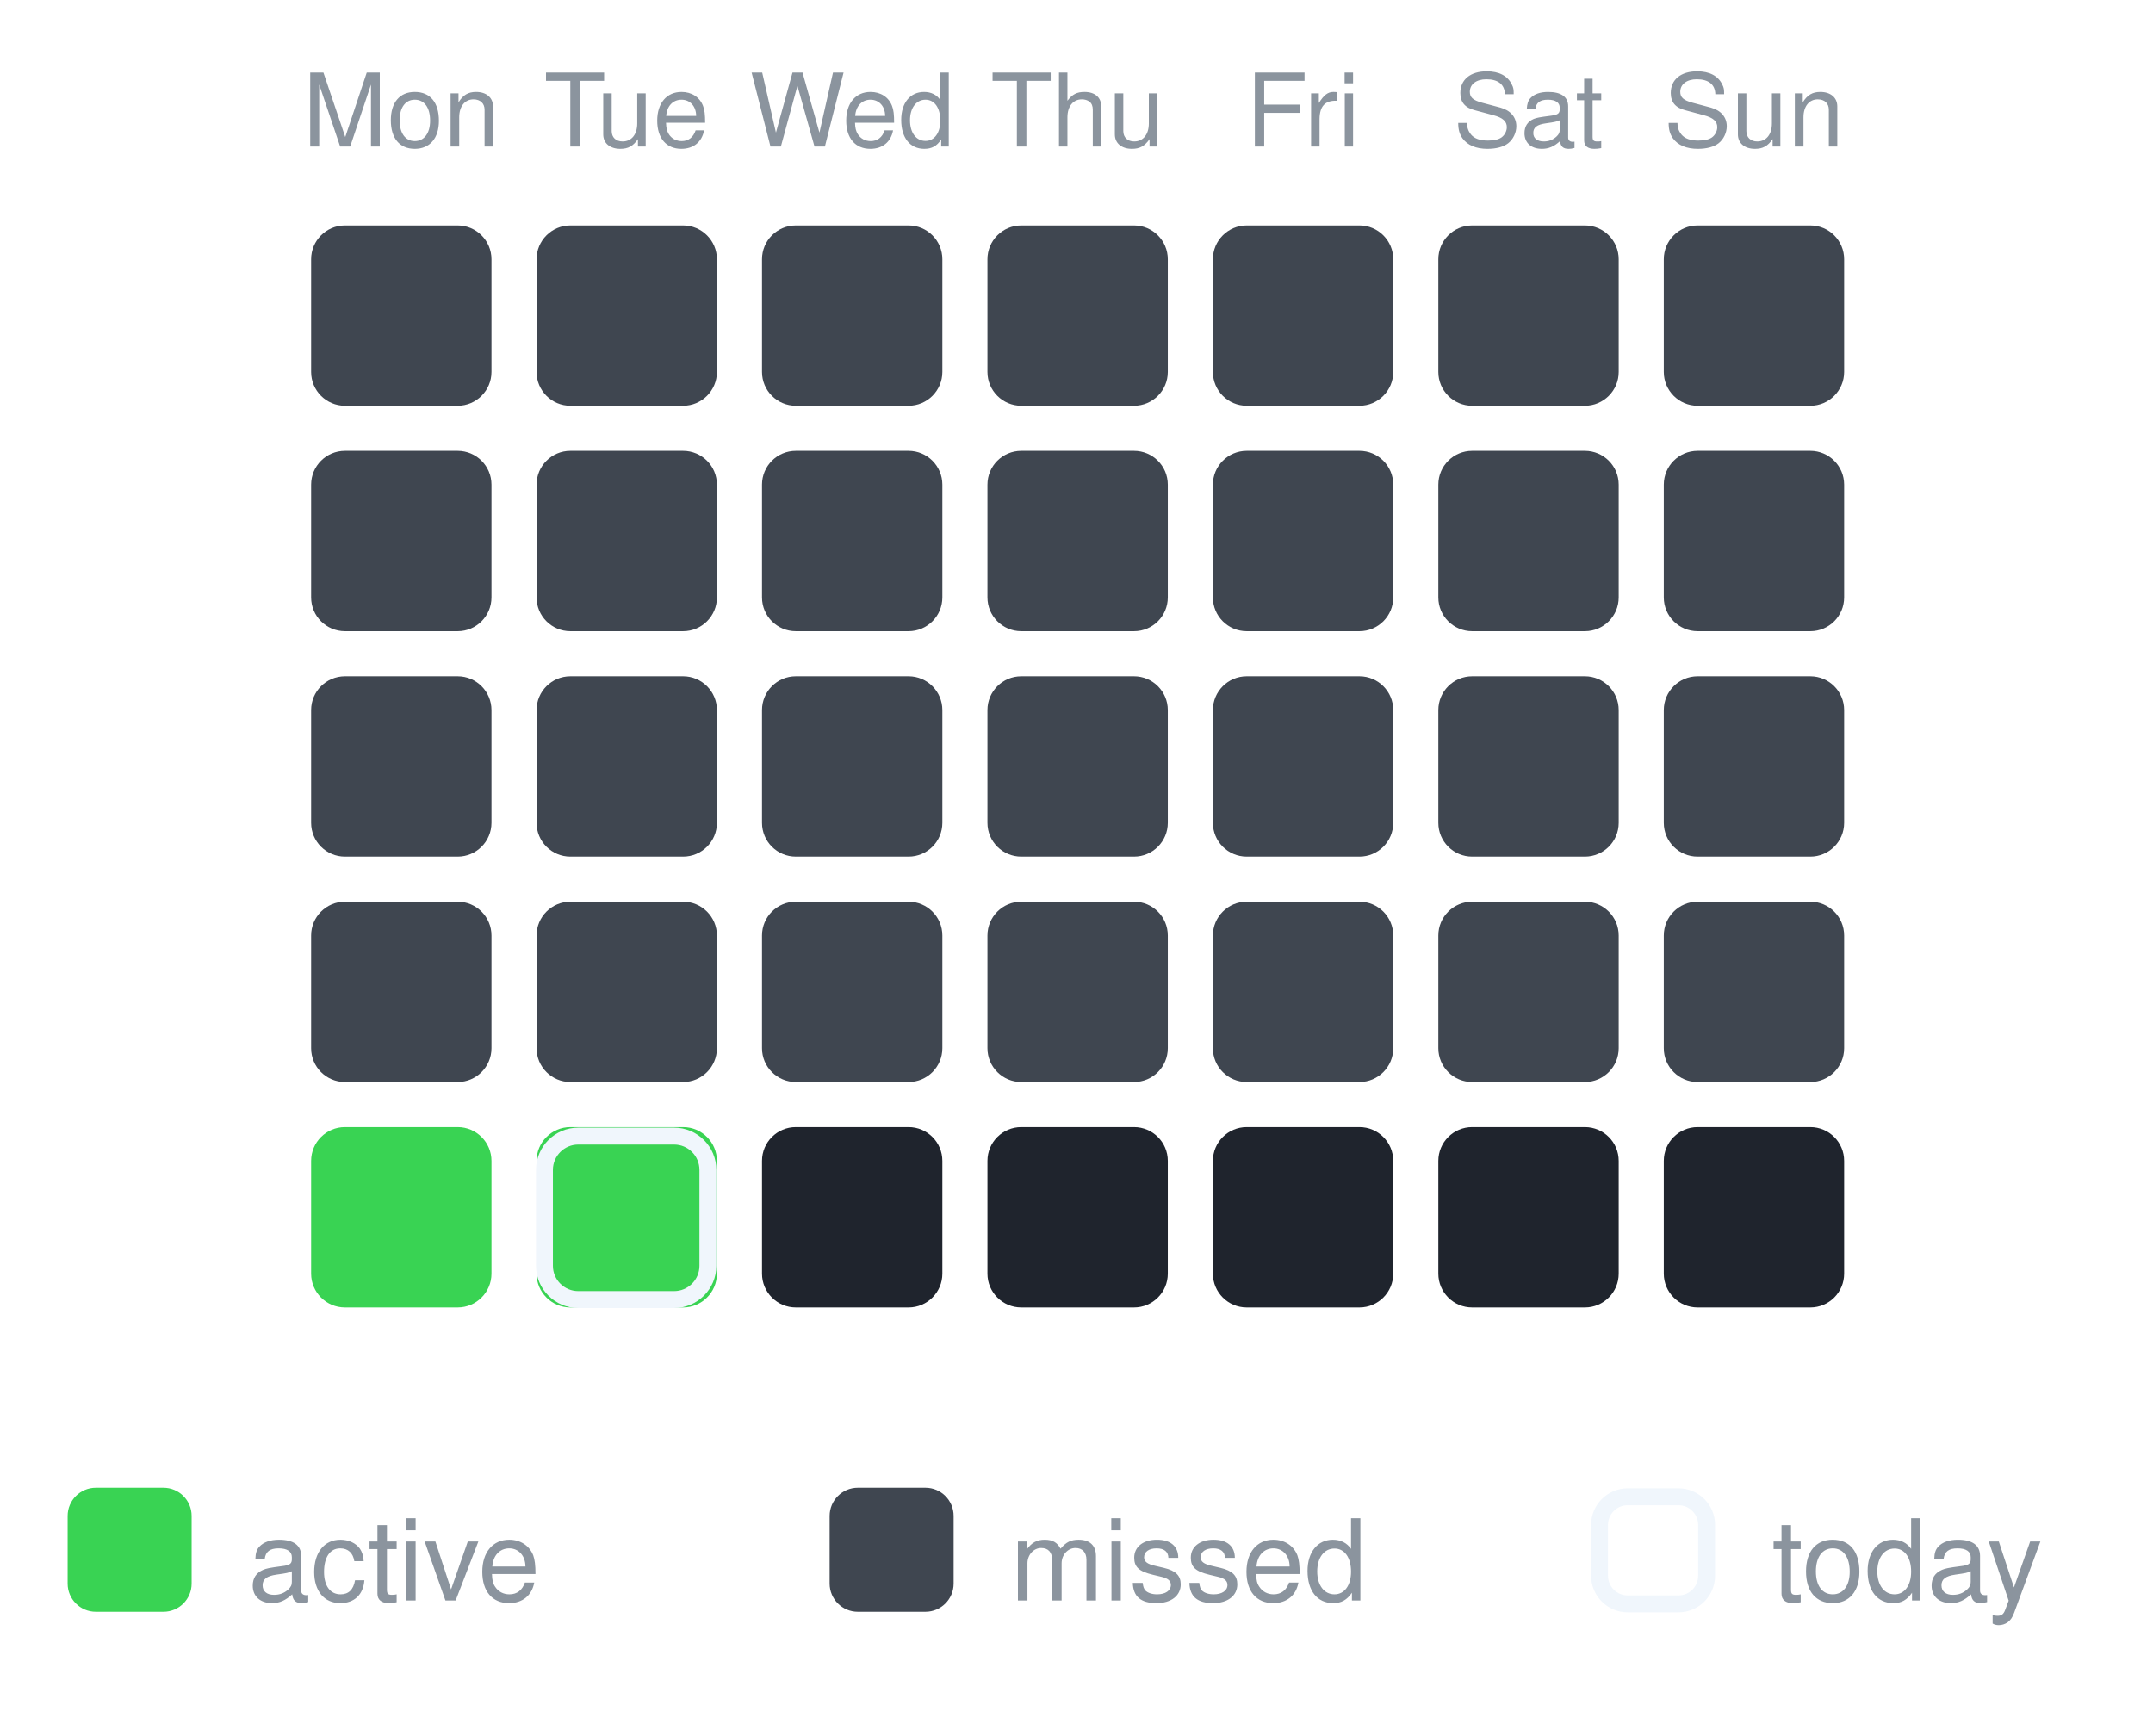
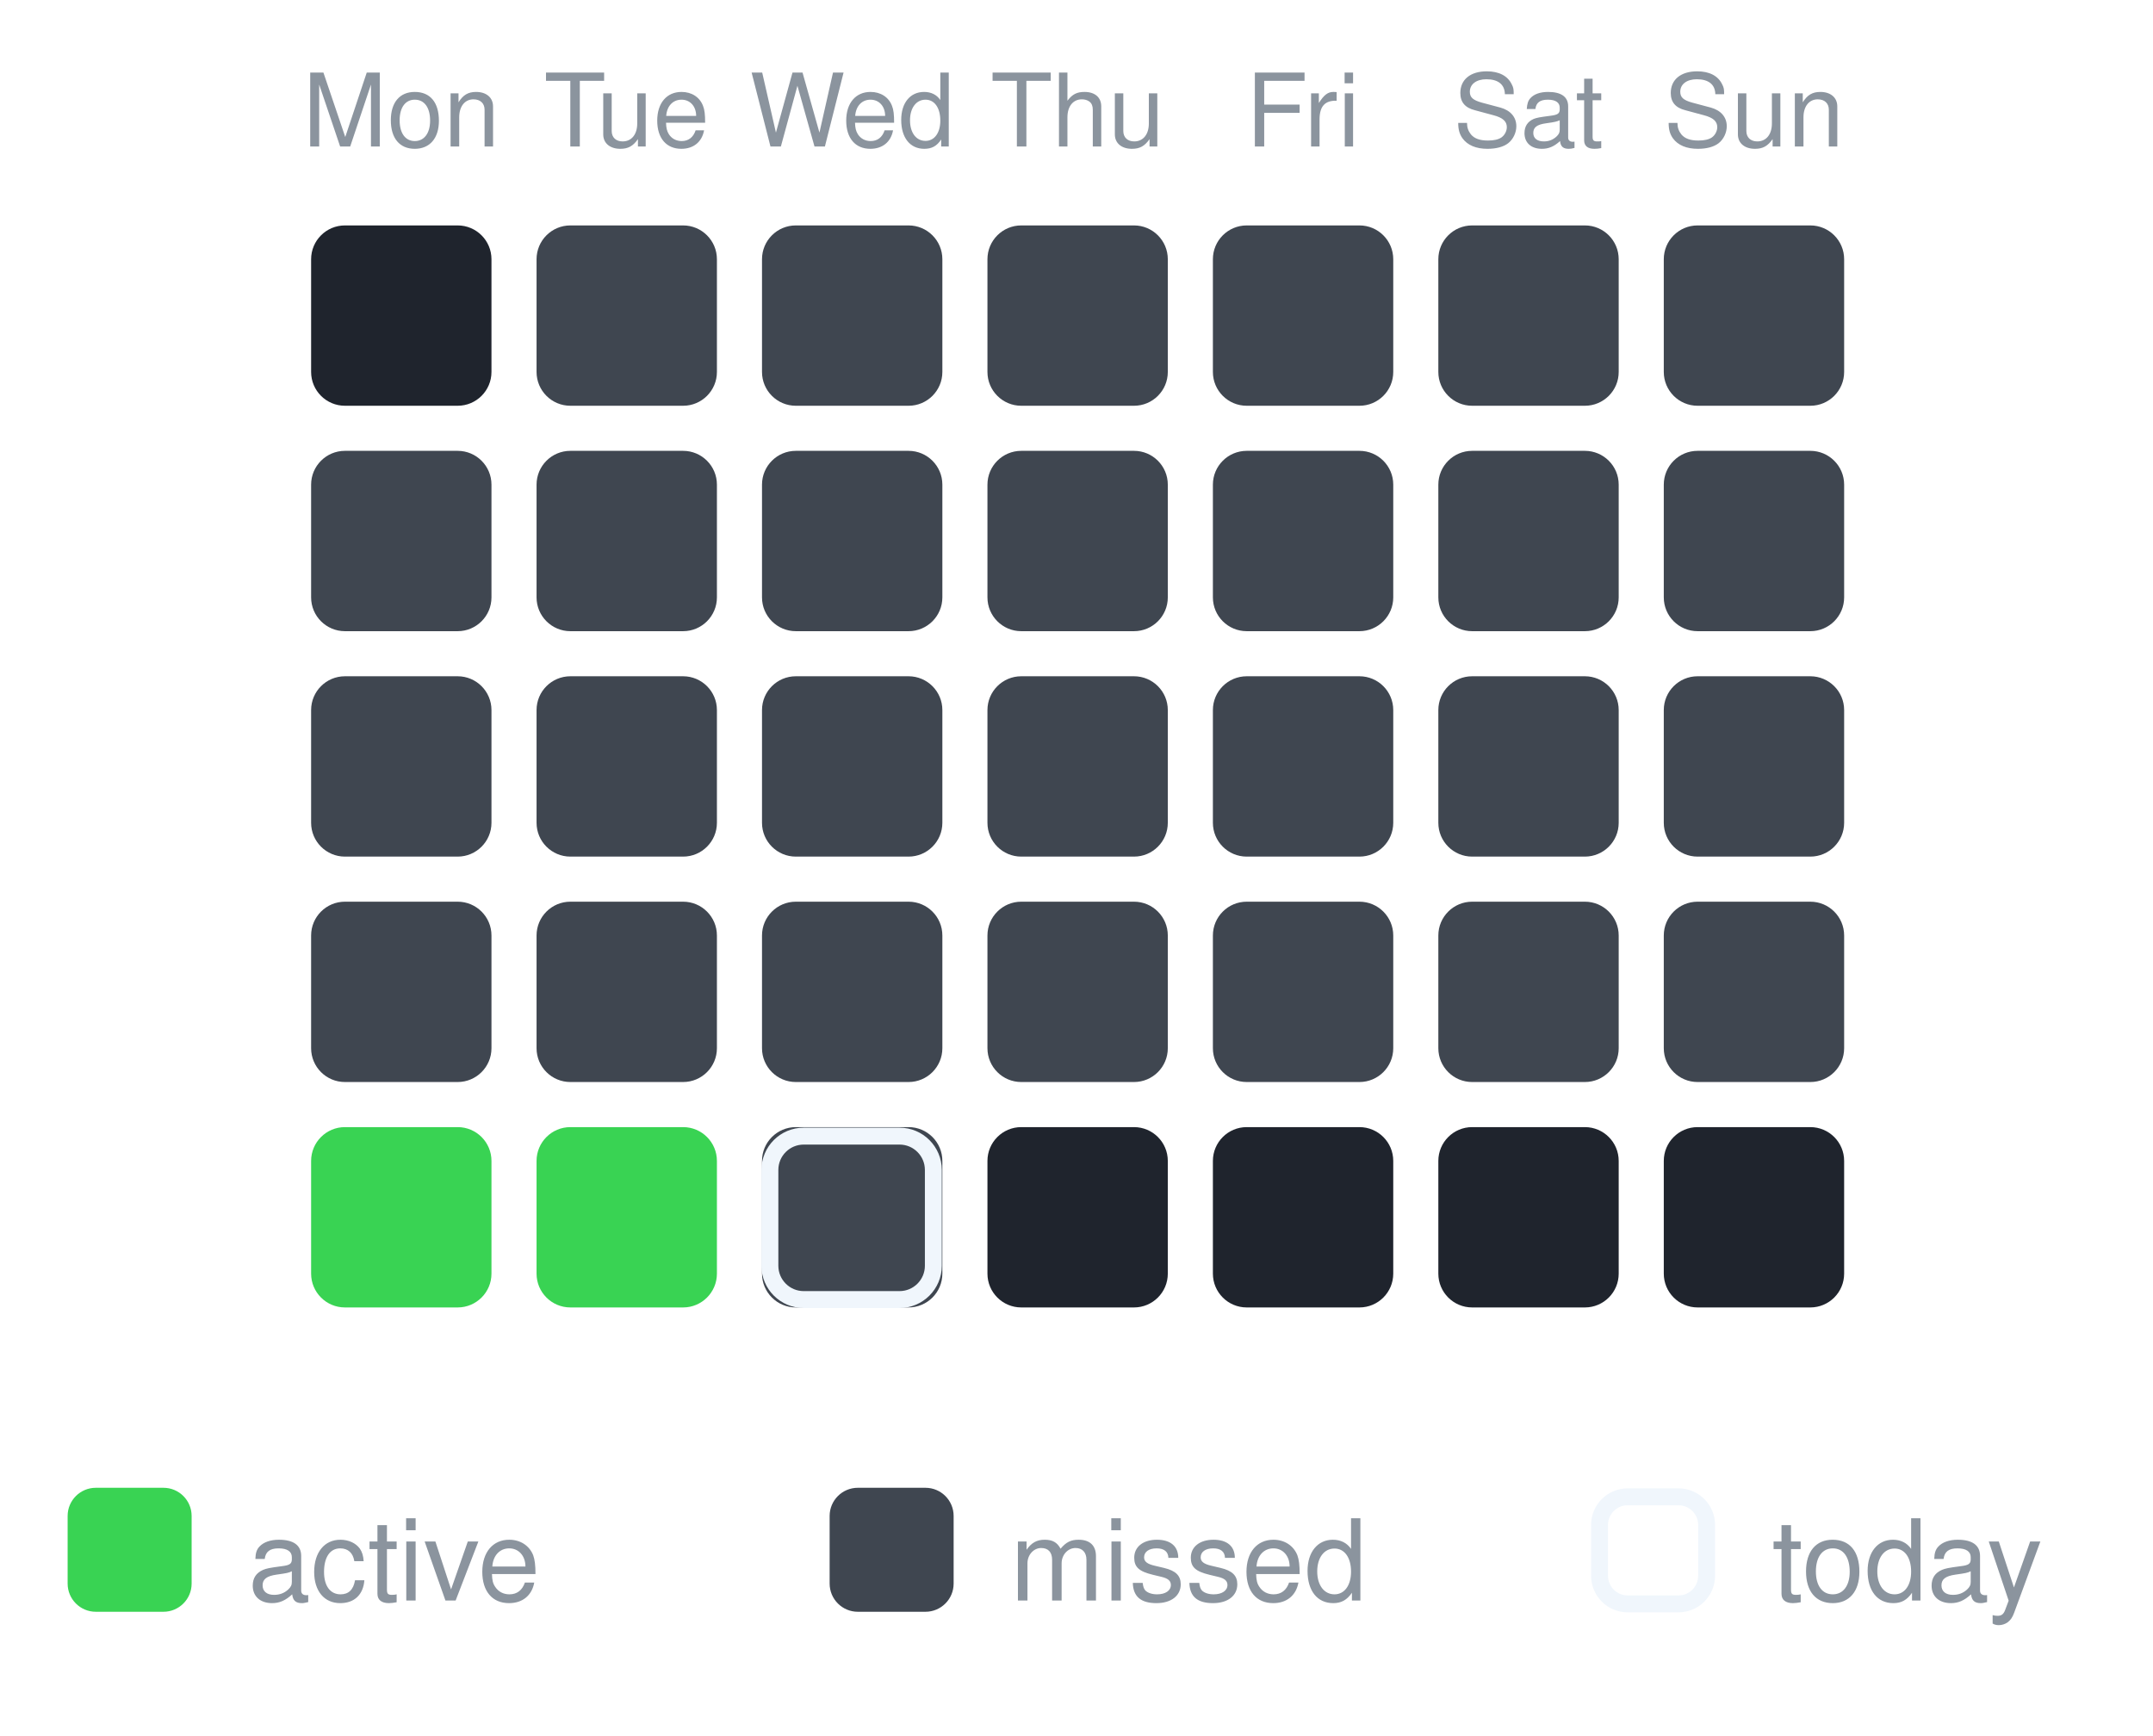
<svg xmlns="http://www.w3.org/2000/svg" width="191" height="154" viewBox="0 0 191 154" role="img" aria-label="30-day activity">
  <text x="35.6" y="13" text-anchor="middle" font-family="-apple-system,Segoe UI,Helvetica,Arial,sans-serif" font-size="9" fill="#8b949e">Mon</text>
  <text x="55.6" y="13" text-anchor="middle" font-family="-apple-system,Segoe UI,Helvetica,Arial,sans-serif" font-size="9" fill="#8b949e">Tue</text>
  <text x="75.6" y="13" text-anchor="middle" font-family="-apple-system,Segoe UI,Helvetica,Arial,sans-serif" font-size="9" fill="#8b949e">Wed</text>
  <text x="95.6" y="13" text-anchor="middle" font-family="-apple-system,Segoe UI,Helvetica,Arial,sans-serif" font-size="9" fill="#8b949e">Thu</text>
  <text x="115.6" y="13" text-anchor="middle" font-family="-apple-system,Segoe UI,Helvetica,Arial,sans-serif" font-size="9" fill="#8b949e">Fri</text>
  <text x="135.6" y="13" text-anchor="middle" font-family="-apple-system,Segoe UI,Helvetica,Arial,sans-serif" font-size="9" fill="#8b949e">Sat</text>
  <text x="155.6" y="13" text-anchor="middle" font-family="-apple-system,Segoe UI,Helvetica,Arial,sans-serif" font-size="9" fill="#8b949e">Sun</text>
-   <rect x="27.6" y="20" width="16" height="16" rx="3" fill="#3f4650" opacity="1" />
+   <rect x="27.6" y="20" width="16" height="16" rx="3" fill="#1f242d" opacity="1" />
  <rect x="47.6" y="20" width="16" height="16" rx="3" fill="#3f4650" opacity="1" />
  <rect x="67.6" y="20" width="16" height="16" rx="3" fill="#3f4650" opacity="1" />
  <rect x="87.6" y="20" width="16" height="16" rx="3" fill="#3f4650" opacity="1" />
  <rect x="107.6" y="20" width="16" height="16" rx="3" fill="#3f4650" opacity="1" />
  <rect x="127.6" y="20" width="16" height="16" rx="3" fill="#3f4650" opacity="1" />
  <rect x="147.6" y="20" width="16" height="16" rx="3" fill="#3f4650" opacity="1" />
  <rect x="27.6" y="40" width="16" height="16" rx="3" fill="#3f4650" opacity="1" />
  <rect x="47.6" y="40" width="16" height="16" rx="3" fill="#3f4650" opacity="1" />
  <rect x="67.6" y="40" width="16" height="16" rx="3" fill="#3f4650" opacity="1" />
  <rect x="87.6" y="40" width="16" height="16" rx="3" fill="#3f4650" opacity="1" />
  <rect x="107.6" y="40" width="16" height="16" rx="3" fill="#3f4650" opacity="1" />
  <rect x="127.6" y="40" width="16" height="16" rx="3" fill="#3f4650" opacity="1" />
  <rect x="147.6" y="40" width="16" height="16" rx="3" fill="#3f4650" opacity="1" />
  <rect x="27.6" y="60" width="16" height="16" rx="3" fill="#3f4650" opacity="1" />
  <rect x="47.6" y="60" width="16" height="16" rx="3" fill="#3f4650" opacity="1" />
  <rect x="67.6" y="60" width="16" height="16" rx="3" fill="#3f4650" opacity="1" />
  <rect x="87.6" y="60" width="16" height="16" rx="3" fill="#3f4650" opacity="1" />
  <rect x="107.6" y="60" width="16" height="16" rx="3" fill="#3f4650" opacity="1" />
  <rect x="127.6" y="60" width="16" height="16" rx="3" fill="#3f4650" opacity="1" />
  <rect x="147.6" y="60" width="16" height="16" rx="3" fill="#3f4650" opacity="1" />
  <rect x="27.6" y="80" width="16" height="16" rx="3" fill="#3f4650" opacity="1" />
  <rect x="47.6" y="80" width="16" height="16" rx="3" fill="#3f4650" opacity="1" />
  <rect x="67.6" y="80" width="16" height="16" rx="3" fill="#3f4650" opacity="1" />
  <rect x="87.6" y="80" width="16" height="16" rx="3" fill="#3f4650" opacity="1" />
  <rect x="107.6" y="80" width="16" height="16" rx="3" fill="#3f4650" opacity="1" />
  <rect x="127.6" y="80" width="16" height="16" rx="3" fill="#3f4650" opacity="1" />
  <rect x="147.6" y="80" width="16" height="16" rx="3" fill="#3f4650" opacity="1" />
  <rect x="27.6" y="100" width="16" height="16" rx="3" fill="#39d353" opacity="1" />
  <rect x="47.6" y="100" width="16" height="16" rx="3" fill="#39d353" opacity="1" />
-   <rect x="48.3" y="100.8" width="14.5" height="14.5" rx="3" fill="none" stroke="#f0f6fc" stroke-width="1.5" />
-   <rect x="67.6" y="100" width="16" height="16" rx="3" fill="#1f242d" opacity="1" />
+   <rect x="67.6" y="100" width="16" height="16" rx="3" fill="#3f4650" opacity="1" />
+   <rect x="68.3" y="100.8" width="14.5" height="14.5" rx="3" fill="none" stroke="#f0f6fc" stroke-width="1.5" />
  <rect x="87.6" y="100" width="16" height="16" rx="3" fill="#1f242d" opacity="1" />
  <rect x="107.6" y="100" width="16" height="16" rx="3" fill="#1f242d" opacity="1" />
  <rect x="127.6" y="100" width="16" height="16" rx="3" fill="#1f242d" opacity="1" />
  <rect x="147.6" y="100" width="16" height="16" rx="3" fill="#1f242d" opacity="1" />
  <rect x="6.0" y="132.0" width="11" height="11" rx="2.5" fill="#39d353" opacity="1" />
  <text x="22.0" y="142.0" font-family="-apple-system,Segoe UI,Helvetica,Arial,sans-serif" font-size="10" fill="#8b949e">active</text>
  <rect x="73.6" y="132.0" width="11" height="11" rx="2.5" fill="#3f4650" opacity="1" />
  <text x="89.6" y="142.0" font-family="-apple-system,Segoe UI,Helvetica,Arial,sans-serif" font-size="10" fill="#8b949e">missed</text>
  <rect x="141.9" y="132.8" width="9.5" height="9.5" rx="2.5" fill="none" stroke="#f0f6fc" stroke-width="1.5" />
  <text x="157.2" y="142.0" font-family="-apple-system,Segoe UI,Helvetica,Arial,sans-serif" font-size="10" fill="#8b949e">today</text>
</svg>
